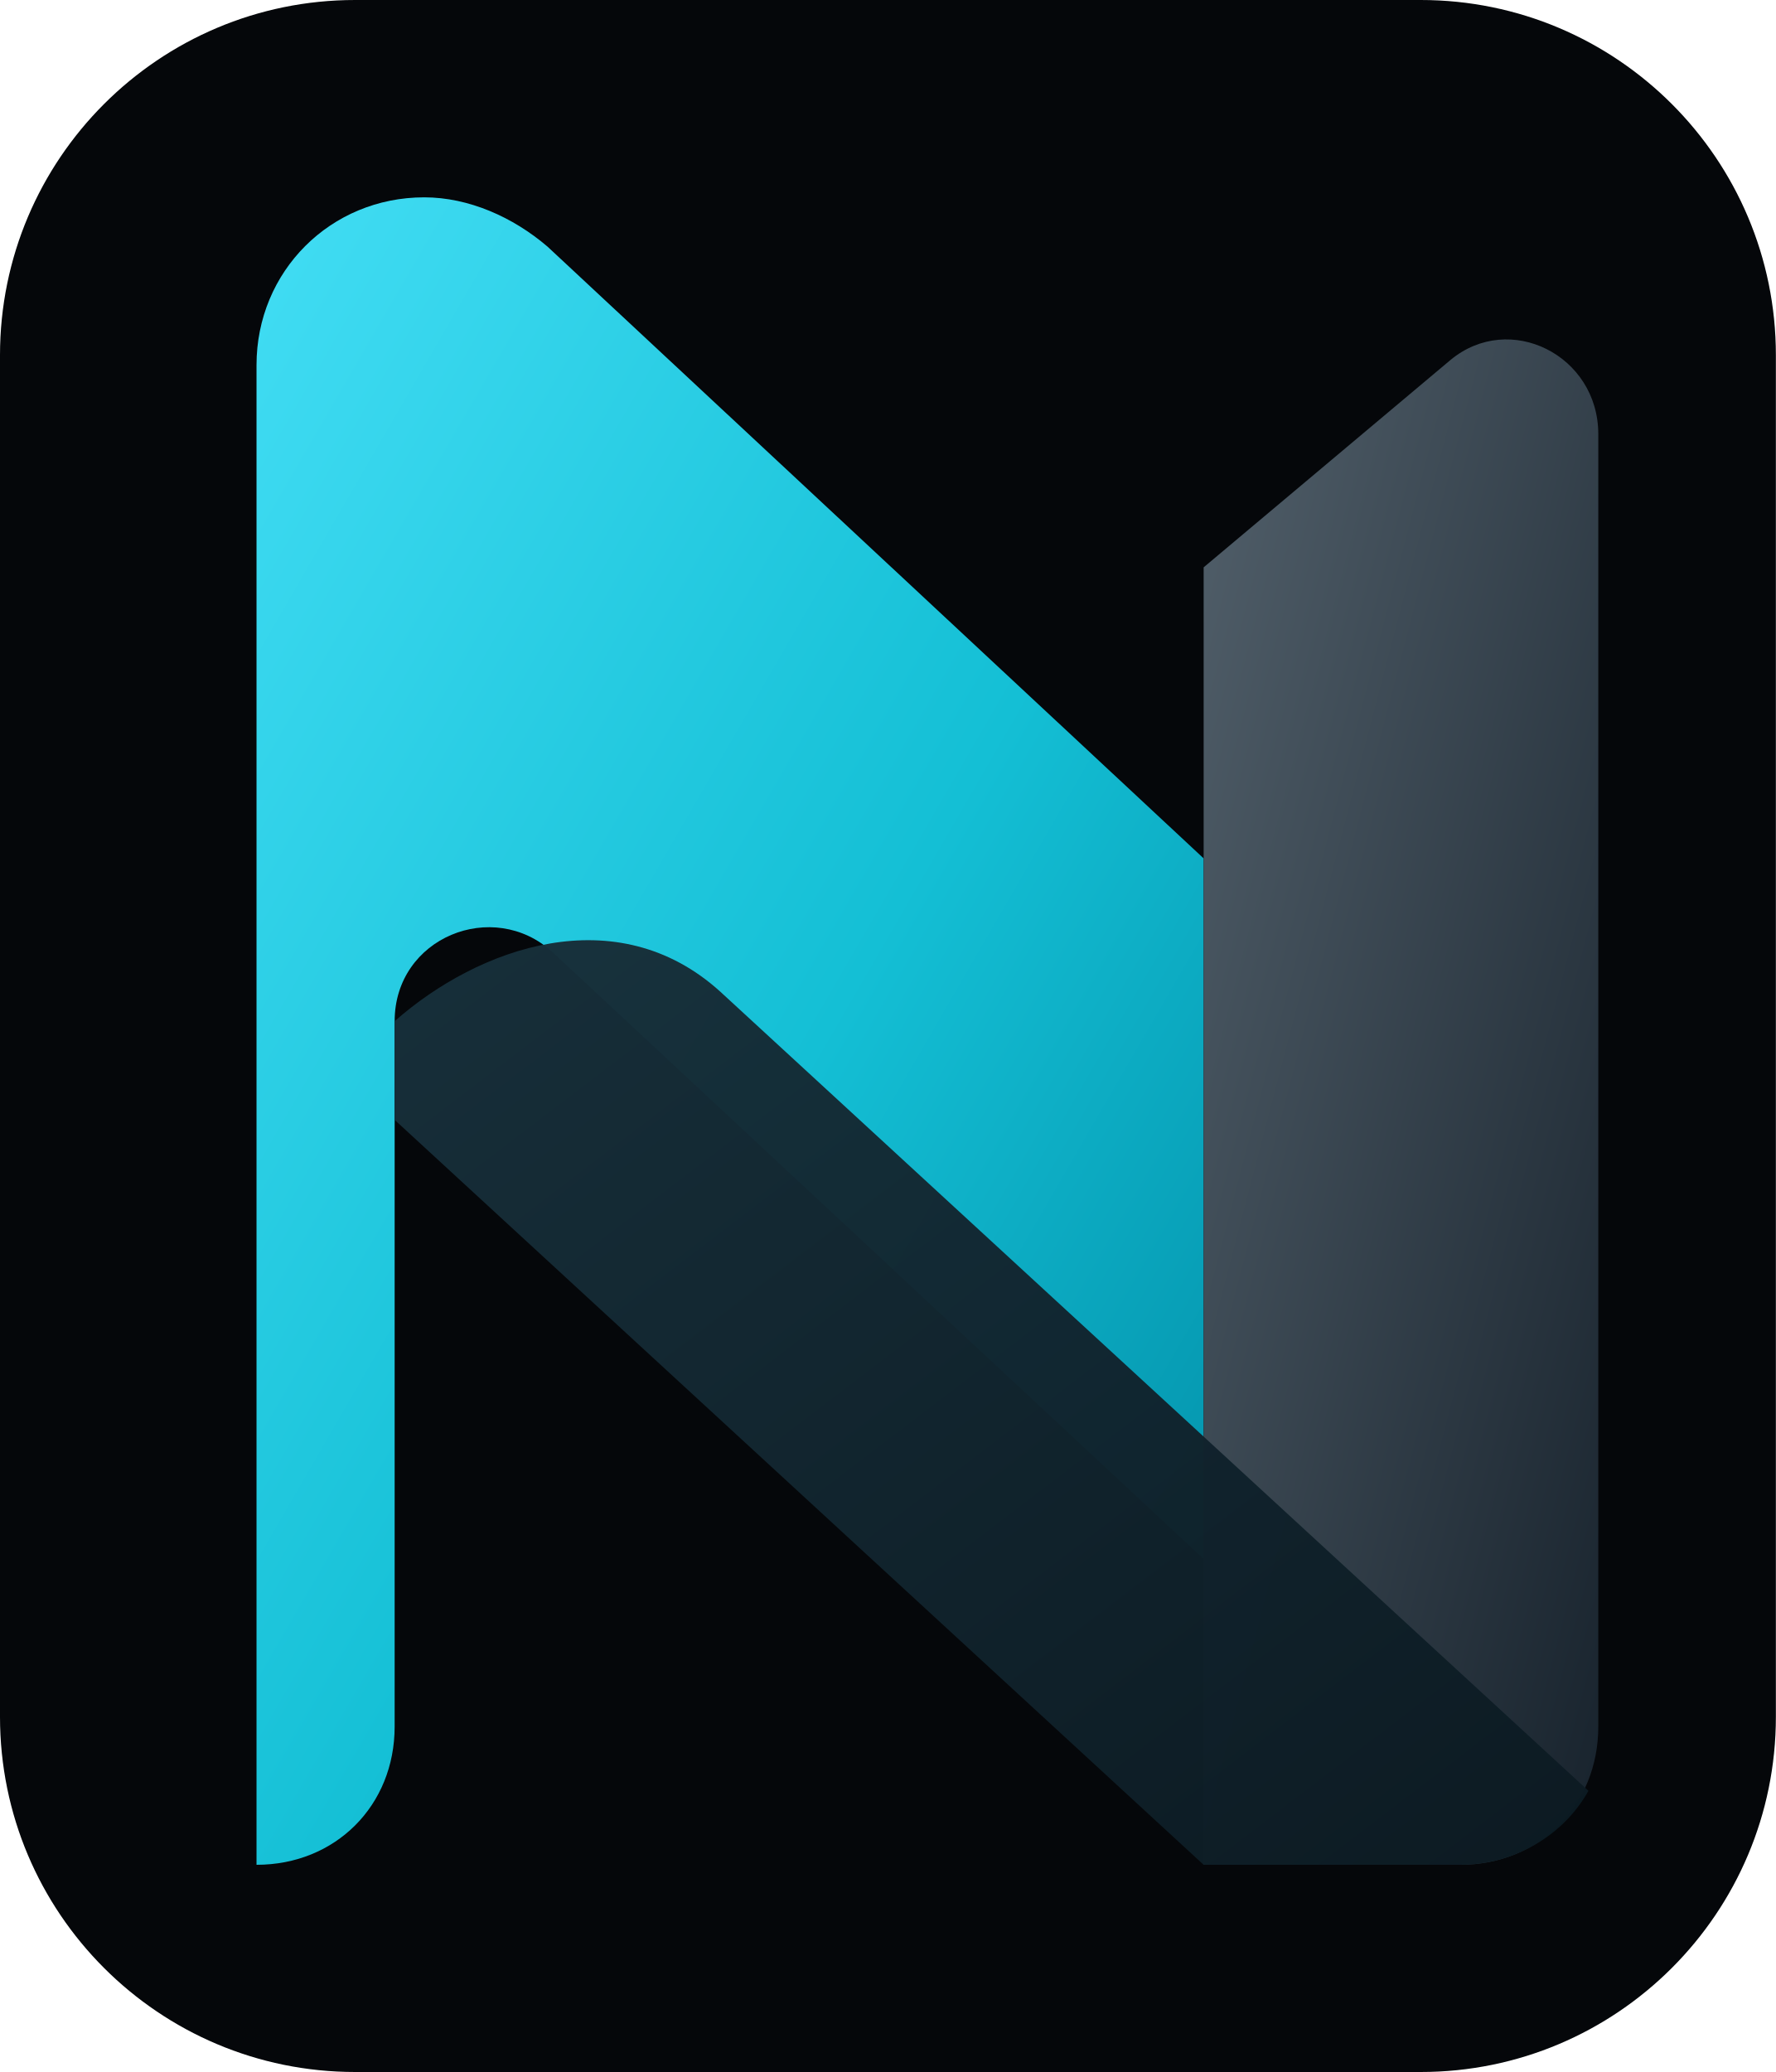
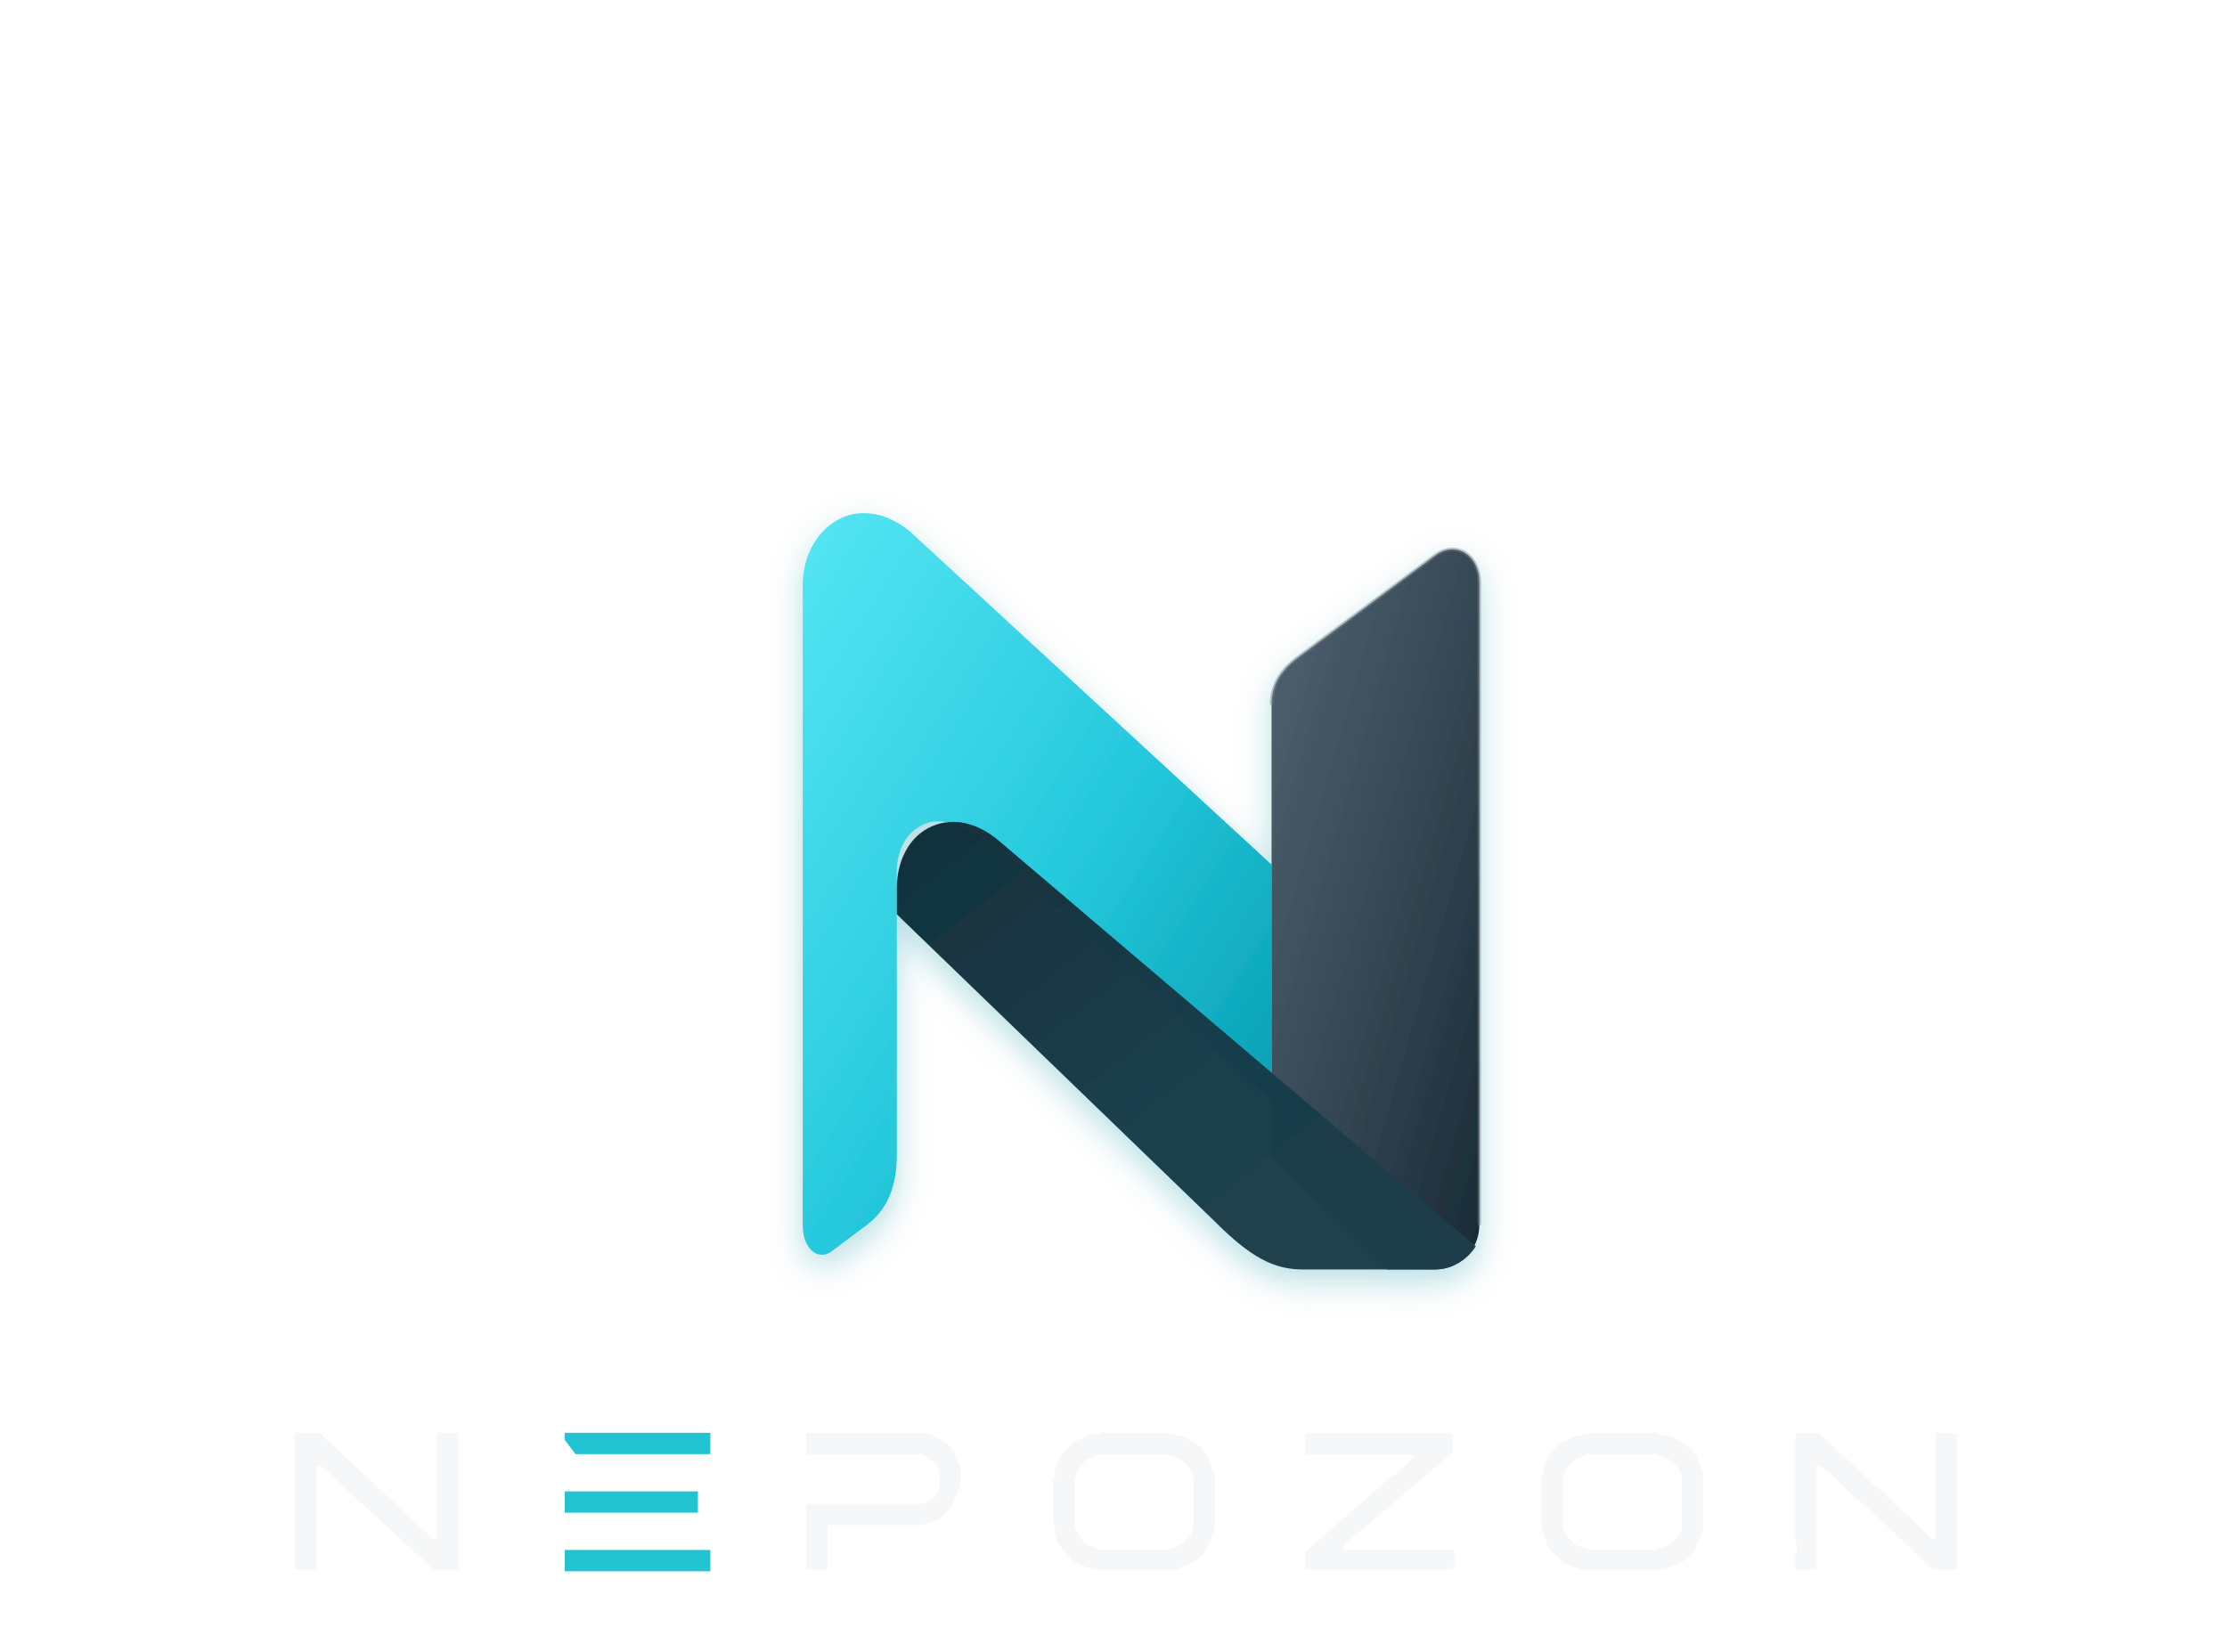
- <svg xmlns="http://www.w3.org/2000/svg" viewBox="0 0 360 420" role="img" aria-labelledby="title">
+ <svg xmlns="http://www.w3.org/2000/svg" viewBox="0 0 1254 930" role="img" aria-labelledby="title desc">
  <defs>
-     <linearGradient id="cyanGrad" x1="0" y1="0" x2="1" y2="1">
-       <stop offset="0%" stop-color="#42DDF4" />
-       <stop offset="55%" stop-color="#14BFD5" />
-       <stop offset="100%" stop-color="#008BA4" />
+     <linearGradient id="cyanFace" x1="0" y1="0" x2="1" y2="1">
+       <stop offset="0" stop-color="#55E6F4" />
+       <stop offset="0.52" stop-color="#26C9DD" />
+       <stop offset="1" stop-color="#0095A9" />
    </linearGradient>
-     <linearGradient id="darkGrad" x1="0" y1="0" x2="1" y2="1">
-       <stop offset="0%" stop-color="#52606B" />
-       <stop offset="100%" stop-color="#18232D" />
+     <linearGradient id="rightFace" x1="0" y1="0" x2="1" y2="1">
+       <stop offset="0" stop-color="#526371" />
+       <stop offset="0.55" stop-color="#344653" />
+       <stop offset="1" stop-color="#182A35" />
    </linearGradient>
-     <linearGradient id="foldGrad" x1="0" y1="0" x2="1" y2="1">
-       <stop offset="0%" stop-color="#17303B" />
-       <stop offset="100%" stop-color="#0B1A22" />
+     <linearGradient id="foldFace" x1="0" y1="0" x2="1" y2="1">
+       <stop offset="0" stop-color="#102D38" />
+       <stop offset="0.55" stop-color="#153C49" />
+       <stop offset="1" stop-color="#203D48" />
    </linearGradient>
+     <filter id="softShadow" x="-20%" y="-20%" width="140%" height="140%">
+       <feGaussianBlur in="SourceAlpha" stdDeviation="9" result="b" />
+       <feOffset dy="7" result="o" />
+       <feColorMatrix in="o" values="0 0 0 0 0  0 0 0 0 0.25  0 0 0 0 0.34  0 0 0 0.28 0" />
+       <feMerge>
+         <feMergeNode />
+         <feMergeNode in="SourceGraphic" />
+       </feMerge>
+     </filter>
  </defs>
-   <rect width="360" height="420" rx="72" fill="#05070A" />
-   <path d="M52 350 V74 C52 55 67 40 86 40 C95 40 104 44 111 50 L244 174 V316 L112 193 C100 182 80 190 80 207 V350 C80 366 68 378 52 378 Z" fill="url(#cyanGrad)" />
-   <path d="M244 115 L294 73 C306 63 324 72 324 88 V350 C324 366 312 378 296 378 H244 Z" fill="url(#darkGrad)" />
-   <path d="M80 227 L244 378 H296 C307 378 317 372 322 363 L146 201 C125 182 97 192 80 207 Z" fill="url(#foldGrad)" opacity="0.98" />
+   <g id="nerozon-mark" filter="url(#softShadow)">
+     <path d="M452 690 V330 C452 305 469 289 486 289 C495 289 503 292 512 299 L716 487 V620 L559 477 C548 467 535 461 524 463 C512 466 505 477 505 491 V650 C505 668 500 681 488 690 L468 705 C461 710 452 704 452 690 Z" fill="url(#cyanFace)" />
+     <path d="M716 397 C716 386 721 378 730 371 L808 313 C820 304 833 313 833 328 V690 C833 704 822 715 808 715 H781 L716 651 Z" fill="url(#rightFace)" />
+     <path d="M505 515 L682 686 C700 704 714 715 733 715 H808 C817 715 826 710 831 702 L563 474 C548 461 532 460 520 468 C511 474 505 486 505 500 Z" fill="url(#foldFace)" opacity="0.98" />
+     <path d="M716 397 C716 386 721 378 730 371 L808 313 C820 304 833 313 833 328 V690" fill="none" stroke="#70808B" stroke-width="2" opacity="0.45" />
+   </g>
+   <g id="nerozon-wordmark" fill-rule="evenodd">
+     <path d="M318 807 L400 807 L400 819 L324 819 L318 811 Z" fill="#22C4D2" />
+     <rect x="318" y="840" width="75" height="12" fill="#22C4D2" />
+     <rect x="318" y="873" width="82" height="12" fill="#22C4D2" />
+     <path d="M 1011,808 L 1011,870 L 1012,871 L 1012,874 L 1011,875 L 1011,884 L 1023,884 L 1023,826 L 1024,825 L 1032,831 L 1043,842 L 1056,853 L 1088,884 L 1102,884 L 1102,808 L 1101,807 L 1100,808 L 1099,807 L 1090,807 L 1090,866 L 1088,867 L 1073,852 L 1072,852 L 1057,837 L 1056,837 L 1024,807 L 1012,807 Z" fill="#F6F7F8" />
+     <path d="M 875,816 L 870,824 L 869,830 L 868,831 L 868,861 L 872,872 L 880,880 L 890,884 L 937,884 L 947,880 L 952,876 L 955,872 L 959,861 L 959,830 L 955,820 L 952,816 L 947,812 L 941,809 L 934,808 L 933,807 L 895,807 L 894,808 L 886,809 L 880,812 Z M 882,827 L 887,822 L 894,819 L 932,819 L 940,822 L 945,827 L 947,831 L 947,861 L 945,865 L 940,870 L 932,873 L 895,873 L 887,870 L 882,865 L 880,860 L 880,832 Z" fill="#F6F7F8" />
+     <path d="M 735,808 L 735,819 L 795,819 L 796,821 L 784,832 L 783,832 L 735,874 L 735,884 L 819,884 L 818,883 L 819,881 L 819,873 L 757,873 L 756,872 L 757,870 L 818,818 L 818,808 L 817,807 L 736,807 Z" fill="#F6F7F8" />
+     <path d="M 598,819 L 596,822 L 594,828 L 594,832 L 593,833 L 593,858 L 594,859 L 594,864 L 596,870 L 605,880 L 615,884 L 662,884 L 672,880 L 676,877 L 680,872 L 684,861 L 684,831 L 680,820 L 676,815 L 672,812 L 666,809 L 658,808 L 657,807 L 620,807 L 619,808 L 614,808 L 605,812 Z M 608,826 L 612,822 L 620,819 L 657,819 L 665,822 L 670,827 L 672,832 L 672,861 L 670,865 L 665,870 L 657,873 L 620,873 L 612,870 L 608,866 L 605,859 L 605,833 Z" fill="#F6F7F8" />
+     <path d="M 454,807 L 454,819 L 518,819 L 523,821 L 528,826 L 529,829 L 529,838 L 527,842 L 524,845 L 520,847 L 455,847 L 454,848 L 454,884 L 466,884 L 466,860 L 467,859 L 520,859 L 528,856 L 533,852 L 537,846 L 541,836 L 541,827 L 537,817 L 532,812 L 524,808 L 518,807 Z" fill="#F6F7F8" />
+     <path d="M 166,807 L 166,884 L 178,884 L 178,826 L 180,825 L 244,884 L 258,884 L 258,807 L 246,807 L 246,866 L 244,867 L 180,807 Z" fill="#F6F7F8" />
+   </g>
</svg>
